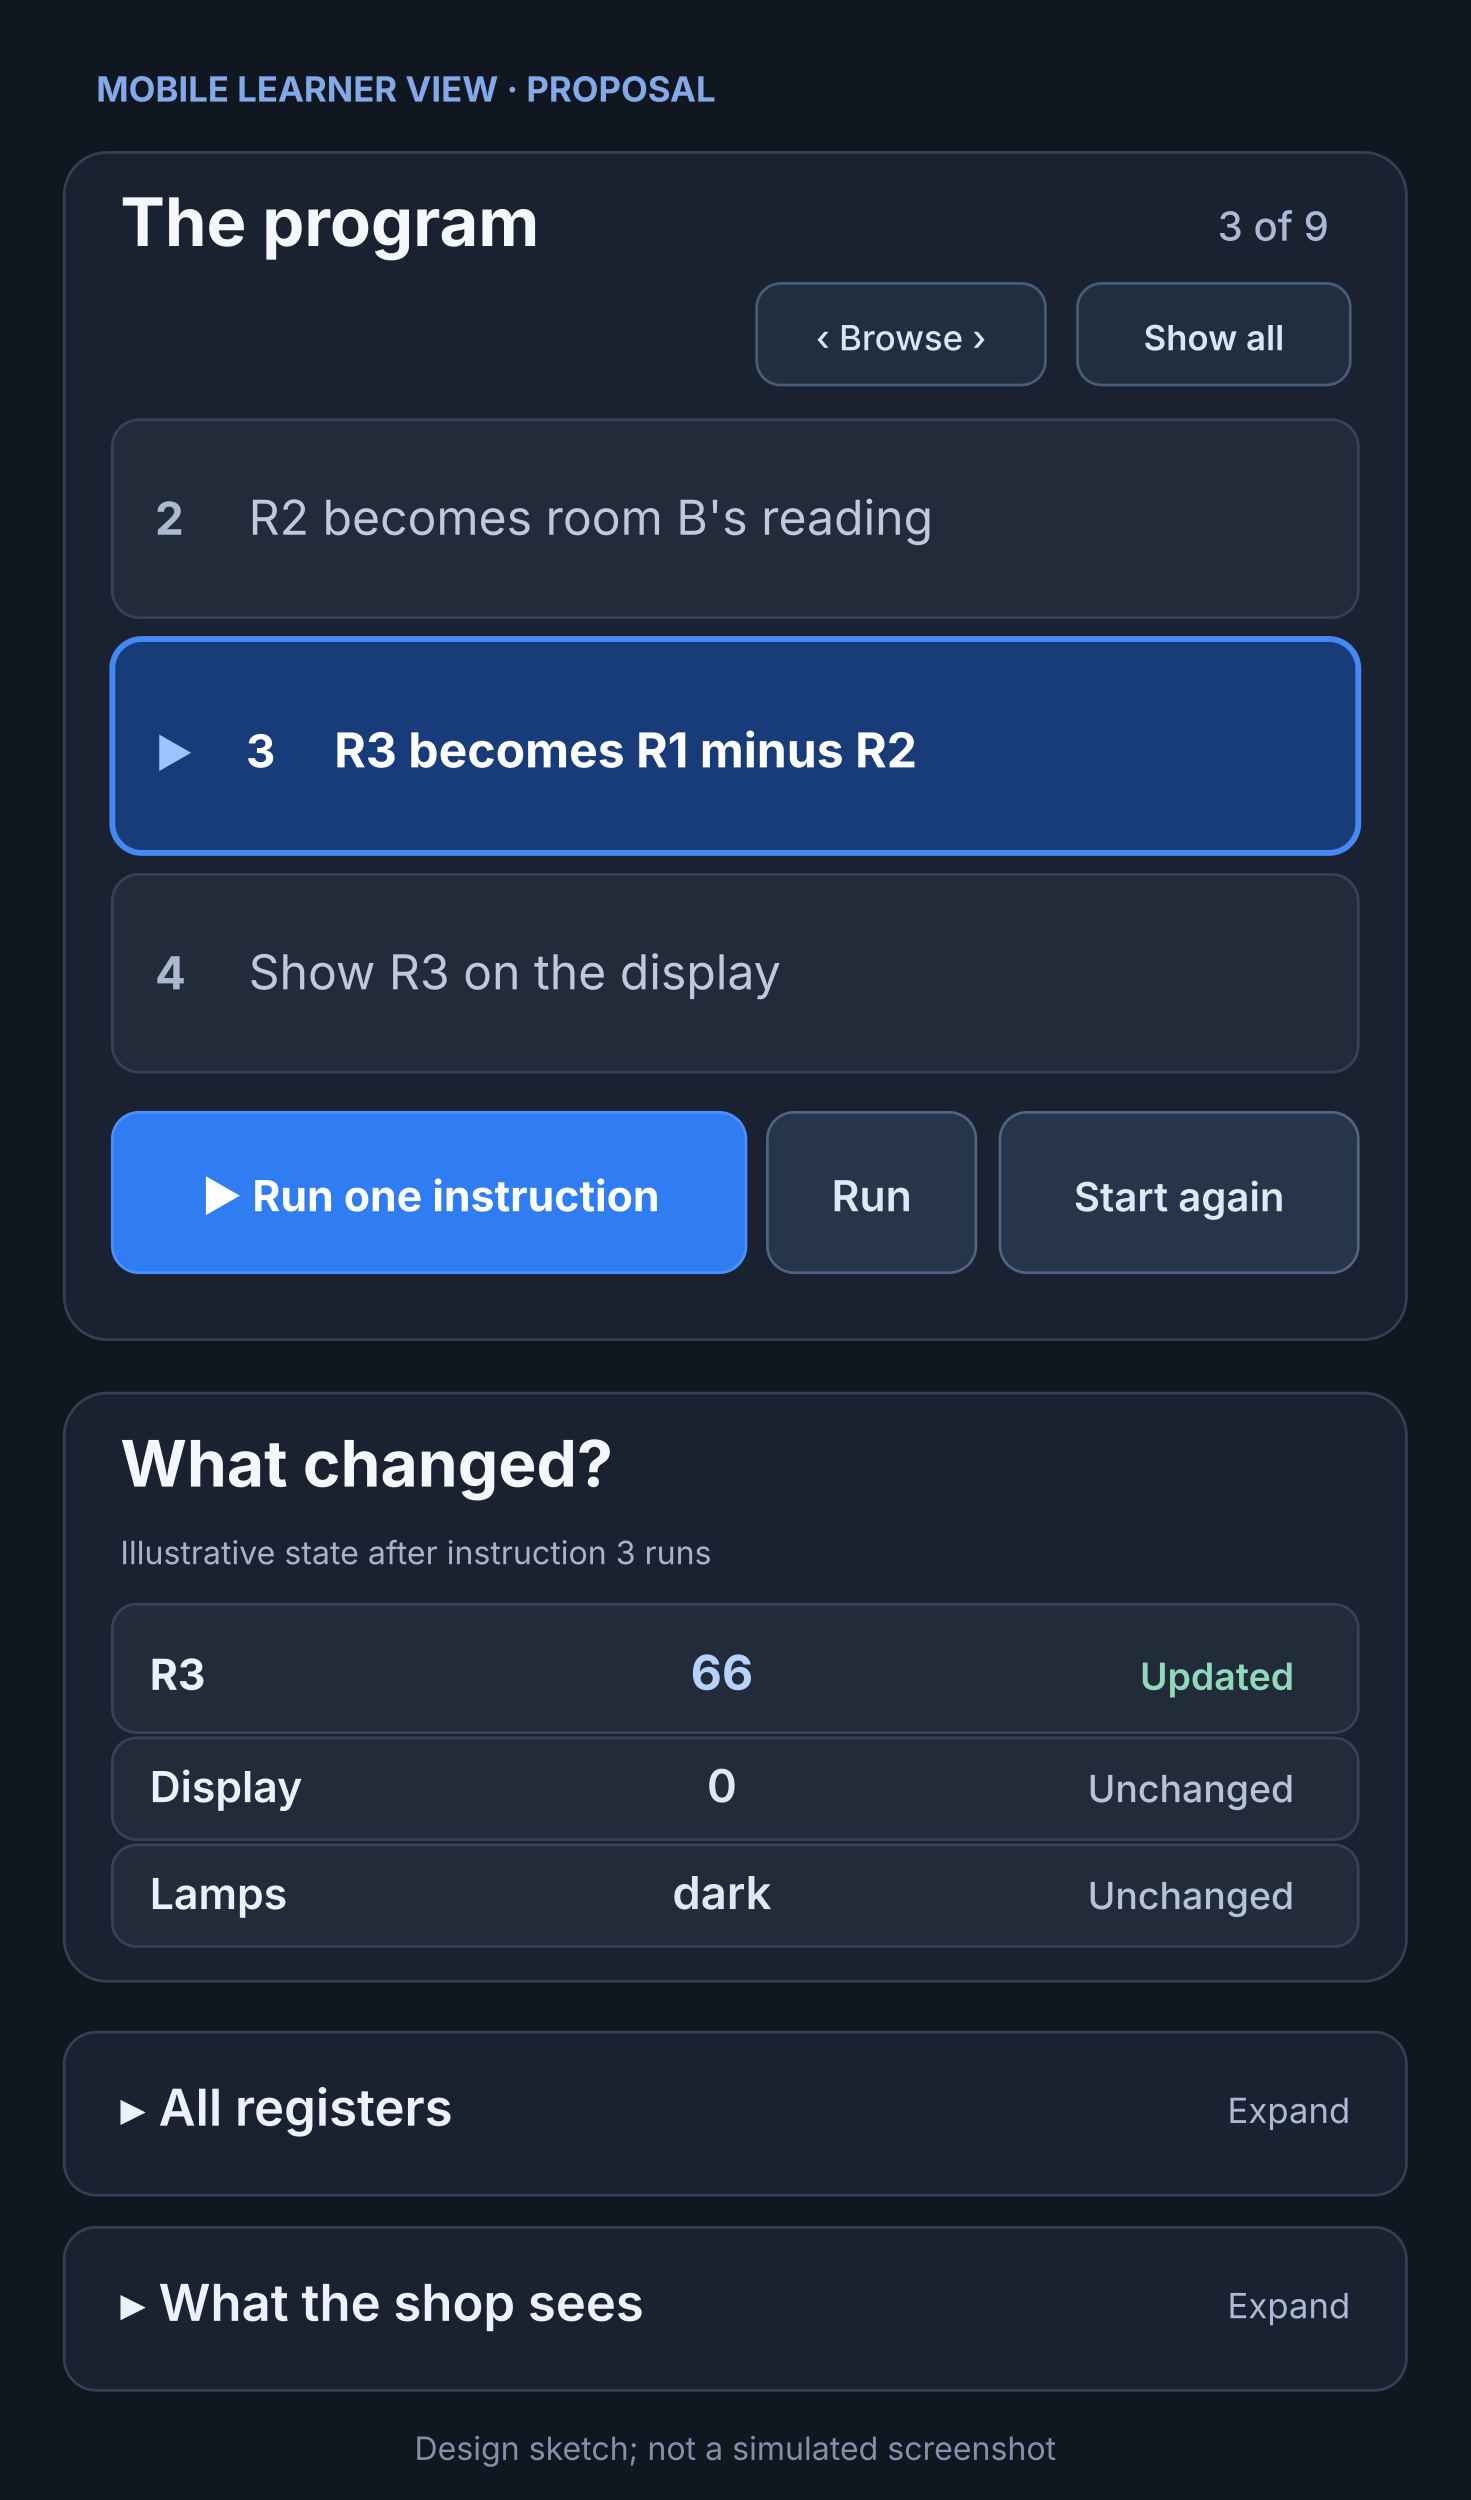
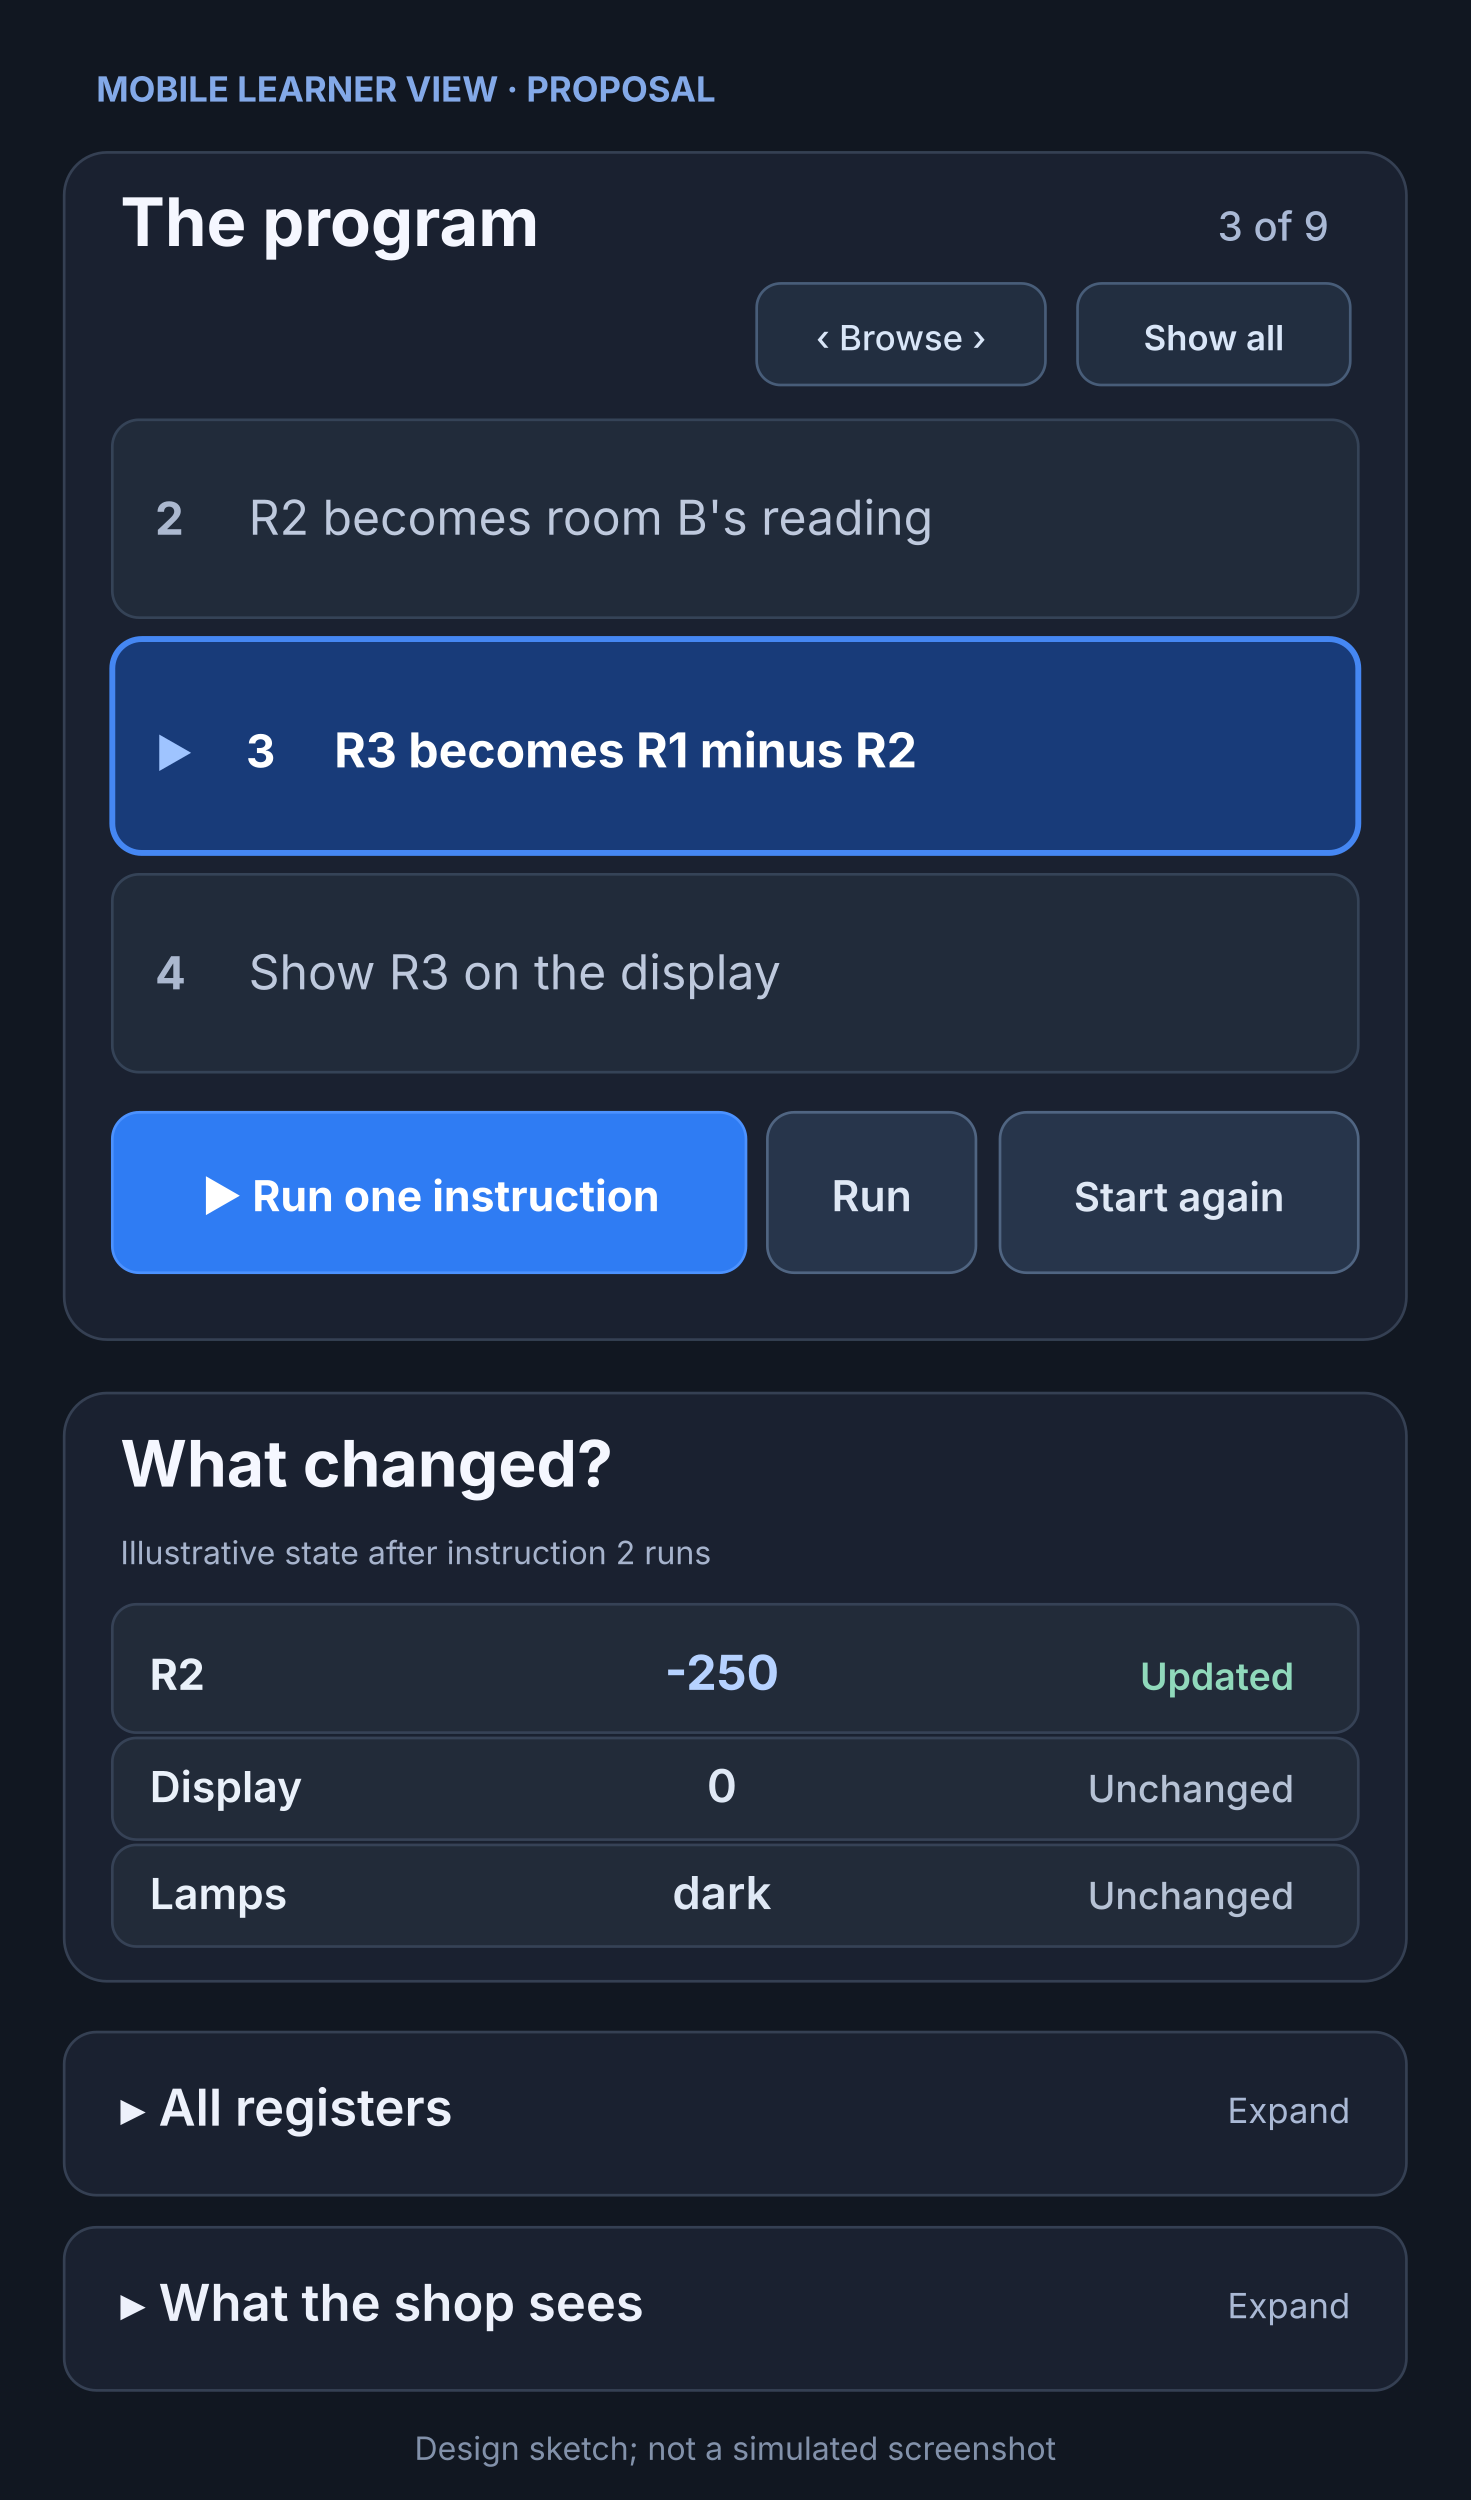
<svg xmlns="http://www.w3.org/2000/svg" width="550" height="935" viewBox="0 0 550 935" role="img" aria-labelledby="title desc">
  <rect x="0" y="0" width="550" height="935" rx="0" fill="#111721" stroke="#111721" stroke-width="1" />
  <text x="36" y="38" fill="#83a9e8" font-family="Inter,Arial,sans-serif" font-size="13" font-weight="700" text-anchor="start">MOBILE LEARNER VIEW · PROPOSAL</text>
  <rect x="24" y="57" width="502" height="444" rx="16" fill="#1a2130" stroke="#354053" stroke-width="1" />
  <text x="45" y="92" fill="#f5f7ff" font-family="Inter,Arial,sans-serif" font-size="25" font-weight="700" text-anchor="start">The program</text>
  <text x="497" y="90" fill="#aab9d5" font-family="Inter,Arial,sans-serif" font-size="15" font-weight="500" text-anchor="end">3 of 9</text>
  <rect x="283" y="106" width="108" height="38" rx="9" fill="#222e40" stroke="#485d79" stroke-width="1" />
  <text x="337" y="131" fill="#d9e6f8" font-family="Inter,Arial,sans-serif" font-size="13" font-weight="500" text-anchor="middle">‹  Browse  ›</text>
  <rect x="403" y="106" width="102" height="38" rx="9" fill="#222e40" stroke="#485d79" stroke-width="1" />
  <text x="454" y="131" fill="#d9e6f8" font-family="Inter,Arial,sans-serif" font-size="13" font-weight="600" text-anchor="middle">Show all</text>
  <rect x="42" y="157" width="466" height="74" rx="10" fill="#212b3a" stroke="#354357" stroke-width="1" />
  <text x="58" y="200" fill="#abb8cf" font-family="Inter,Arial,sans-serif" font-size="17" font-weight="700" text-anchor="start">2</text>
  <text x="93" y="200" fill="#bec9dd" font-family="Inter,Arial,sans-serif" font-size="18" font-weight="400" text-anchor="start">R2 becomes room B's reading</text>
  <rect x="42" y="239" width="466" height="80" rx="11" fill="#183b79" stroke="#4587f3" stroke-width="2.2" />
  <text x="58" y="287" fill="#9fc4ff" font-family="Inter,Arial,sans-serif" font-size="15" font-weight="700" text-anchor="start">▶</text>
  <text x="92" y="287" fill="#fff" font-family="Inter,Arial,sans-serif" font-size="17" font-weight="700" text-anchor="start">3</text>
  <text x="125" y="287" fill="#fff" font-family="Inter,Arial,sans-serif" font-size="18" font-weight="650" text-anchor="start">R3 becomes R1 minus R2</text>
  <rect x="42" y="327" width="466" height="74" rx="10" fill="#212b3a" stroke="#354357" stroke-width="1" />
  <text x="58" y="370" fill="#abb8cf" font-family="Inter,Arial,sans-serif" font-size="17" font-weight="700" text-anchor="start">4</text>
  <text x="93" y="370" fill="#bec9dd" font-family="Inter,Arial,sans-serif" font-size="18" font-weight="400" text-anchor="start">Show R3 on the display</text>
  <rect x="42" y="416" width="237" height="60" rx="10" fill="#2f7cf3" stroke="#4c92ff" stroke-width="1" />
  <text x="161" y="453" fill="#fff" font-family="Inter,Arial,sans-serif" font-size="16" font-weight="650" text-anchor="middle">▶  Run one instruction</text>
  <rect x="287" y="416" width="78" height="60" rx="10" fill="#27354b" stroke="#506582" stroke-width="1" />
  <text x="326" y="453" fill="#dfe8f5" font-family="Inter,Arial,sans-serif" font-size="16" font-weight="600" text-anchor="middle">Run</text>
  <rect x="374" y="416" width="134" height="60" rx="10" fill="#27354b" stroke="#506582" stroke-width="1" />
  <text x="441" y="453" fill="#dfe8f5" font-family="Inter,Arial,sans-serif" font-size="15" font-weight="600" text-anchor="middle">Start again</text>
  <rect x="24" y="521" width="502" height="220" rx="16" fill="#1a2130" stroke="#354053" stroke-width="1" />
  <text x="45" y="556" fill="#f5f7ff" font-family="Inter,Arial,sans-serif" font-size="24" font-weight="700" text-anchor="start">What changed?</text>
-   <text x="45" y="585" fill="#a6b3cc" font-family="Inter,Arial,sans-serif" font-size="12" font-weight="400" text-anchor="start">Illustrative state after instruction 3 runs</text>
+   <text x="45" y="585" fill="#a6b3cc" font-family="Inter,Arial,sans-serif" font-size="12" font-weight="400" text-anchor="start">Illustrative state after instruction 2 runs</text>
  <rect x="42" y="600" width="466" height="48" rx="9" fill="#222b39" stroke="#364256" stroke-width="1" />
-   <text x="56" y="632" fill="#eaf1fa" font-family="Inter,Arial,sans-serif" font-size="16" font-weight="700" text-anchor="start">R3</text>
-   <text x="270" y="632" fill="#b6d2ff" font-family="Inter,Arial,sans-serif" font-size="18" font-weight="700" text-anchor="middle">66</text>
+   <text x="56" y="632" fill="#eaf1fa" font-family="Inter,Arial,sans-serif" font-size="16" font-weight="700" text-anchor="start">R2</text>
+   <text x="270" y="632" fill="#b6d2ff" font-family="Inter,Arial,sans-serif" font-size="18" font-weight="700" text-anchor="middle">-250</text>
  <text x="484" y="632" fill="#90d9bb" font-family="Inter,Arial,sans-serif" font-size="14" font-weight="600" text-anchor="end">Updated</text>
  <rect x="42" y="650" width="466" height="38" rx="9" fill="#222b39" stroke="#364256" stroke-width="1" />
  <text x="56" y="674" fill="#eaf1fa" font-family="Inter,Arial,sans-serif" font-size="16" font-weight="600" text-anchor="start">Display</text>
  <text x="270" y="674" fill="#dfe8f5" font-family="Inter,Arial,sans-serif" font-size="17" font-weight="600" text-anchor="middle">0</text>
  <text x="484" y="674" fill="#b6c2d5" font-family="Inter,Arial,sans-serif" font-size="14" font-weight="500" text-anchor="end">Unchanged</text>
  <rect x="42" y="690" width="466" height="38" rx="9" fill="#222b39" stroke="#364256" stroke-width="1" />
  <text x="56" y="714" fill="#eaf1fa" font-family="Inter,Arial,sans-serif" font-size="16" font-weight="600" text-anchor="start">Lamps</text>
  <text x="270" y="714" fill="#dfe8f5" font-family="Inter,Arial,sans-serif" font-size="17" font-weight="600" text-anchor="middle">dark</text>
  <text x="484" y="714" fill="#b6c2d5" font-family="Inter,Arial,sans-serif" font-size="14" font-weight="500" text-anchor="end">Unchanged</text>
  <rect x="24" y="760" width="502" height="61" rx="12" fill="#1a2130" stroke="#354053" stroke-width="1" />
  <text x="45" y="795" fill="#edf1fb" font-family="Inter,Arial,sans-serif" font-size="19" font-weight="600" text-anchor="start">▸  All registers</text>
  <text x="505" y="794" fill="#aab9d5" font-family="Inter,Arial,sans-serif" font-size="13" font-weight="400" text-anchor="end">Expand</text>
  <rect x="24" y="833" width="502" height="61" rx="12" fill="#1a2130" stroke="#354053" stroke-width="1" />
  <text x="45" y="868" fill="#edf1fb" font-family="Inter,Arial,sans-serif" font-size="19" font-weight="600" text-anchor="start">▸  What the shop sees</text>
  <text x="505" y="867" fill="#aab9d5" font-family="Inter,Arial,sans-serif" font-size="13" font-weight="400" text-anchor="end">Expand</text>
  <text x="275" y="920" fill="#8291aa" font-family="Inter,Arial,sans-serif" font-size="12" font-weight="400" text-anchor="middle">Design sketch; not a simulated screenshot</text>
</svg>
